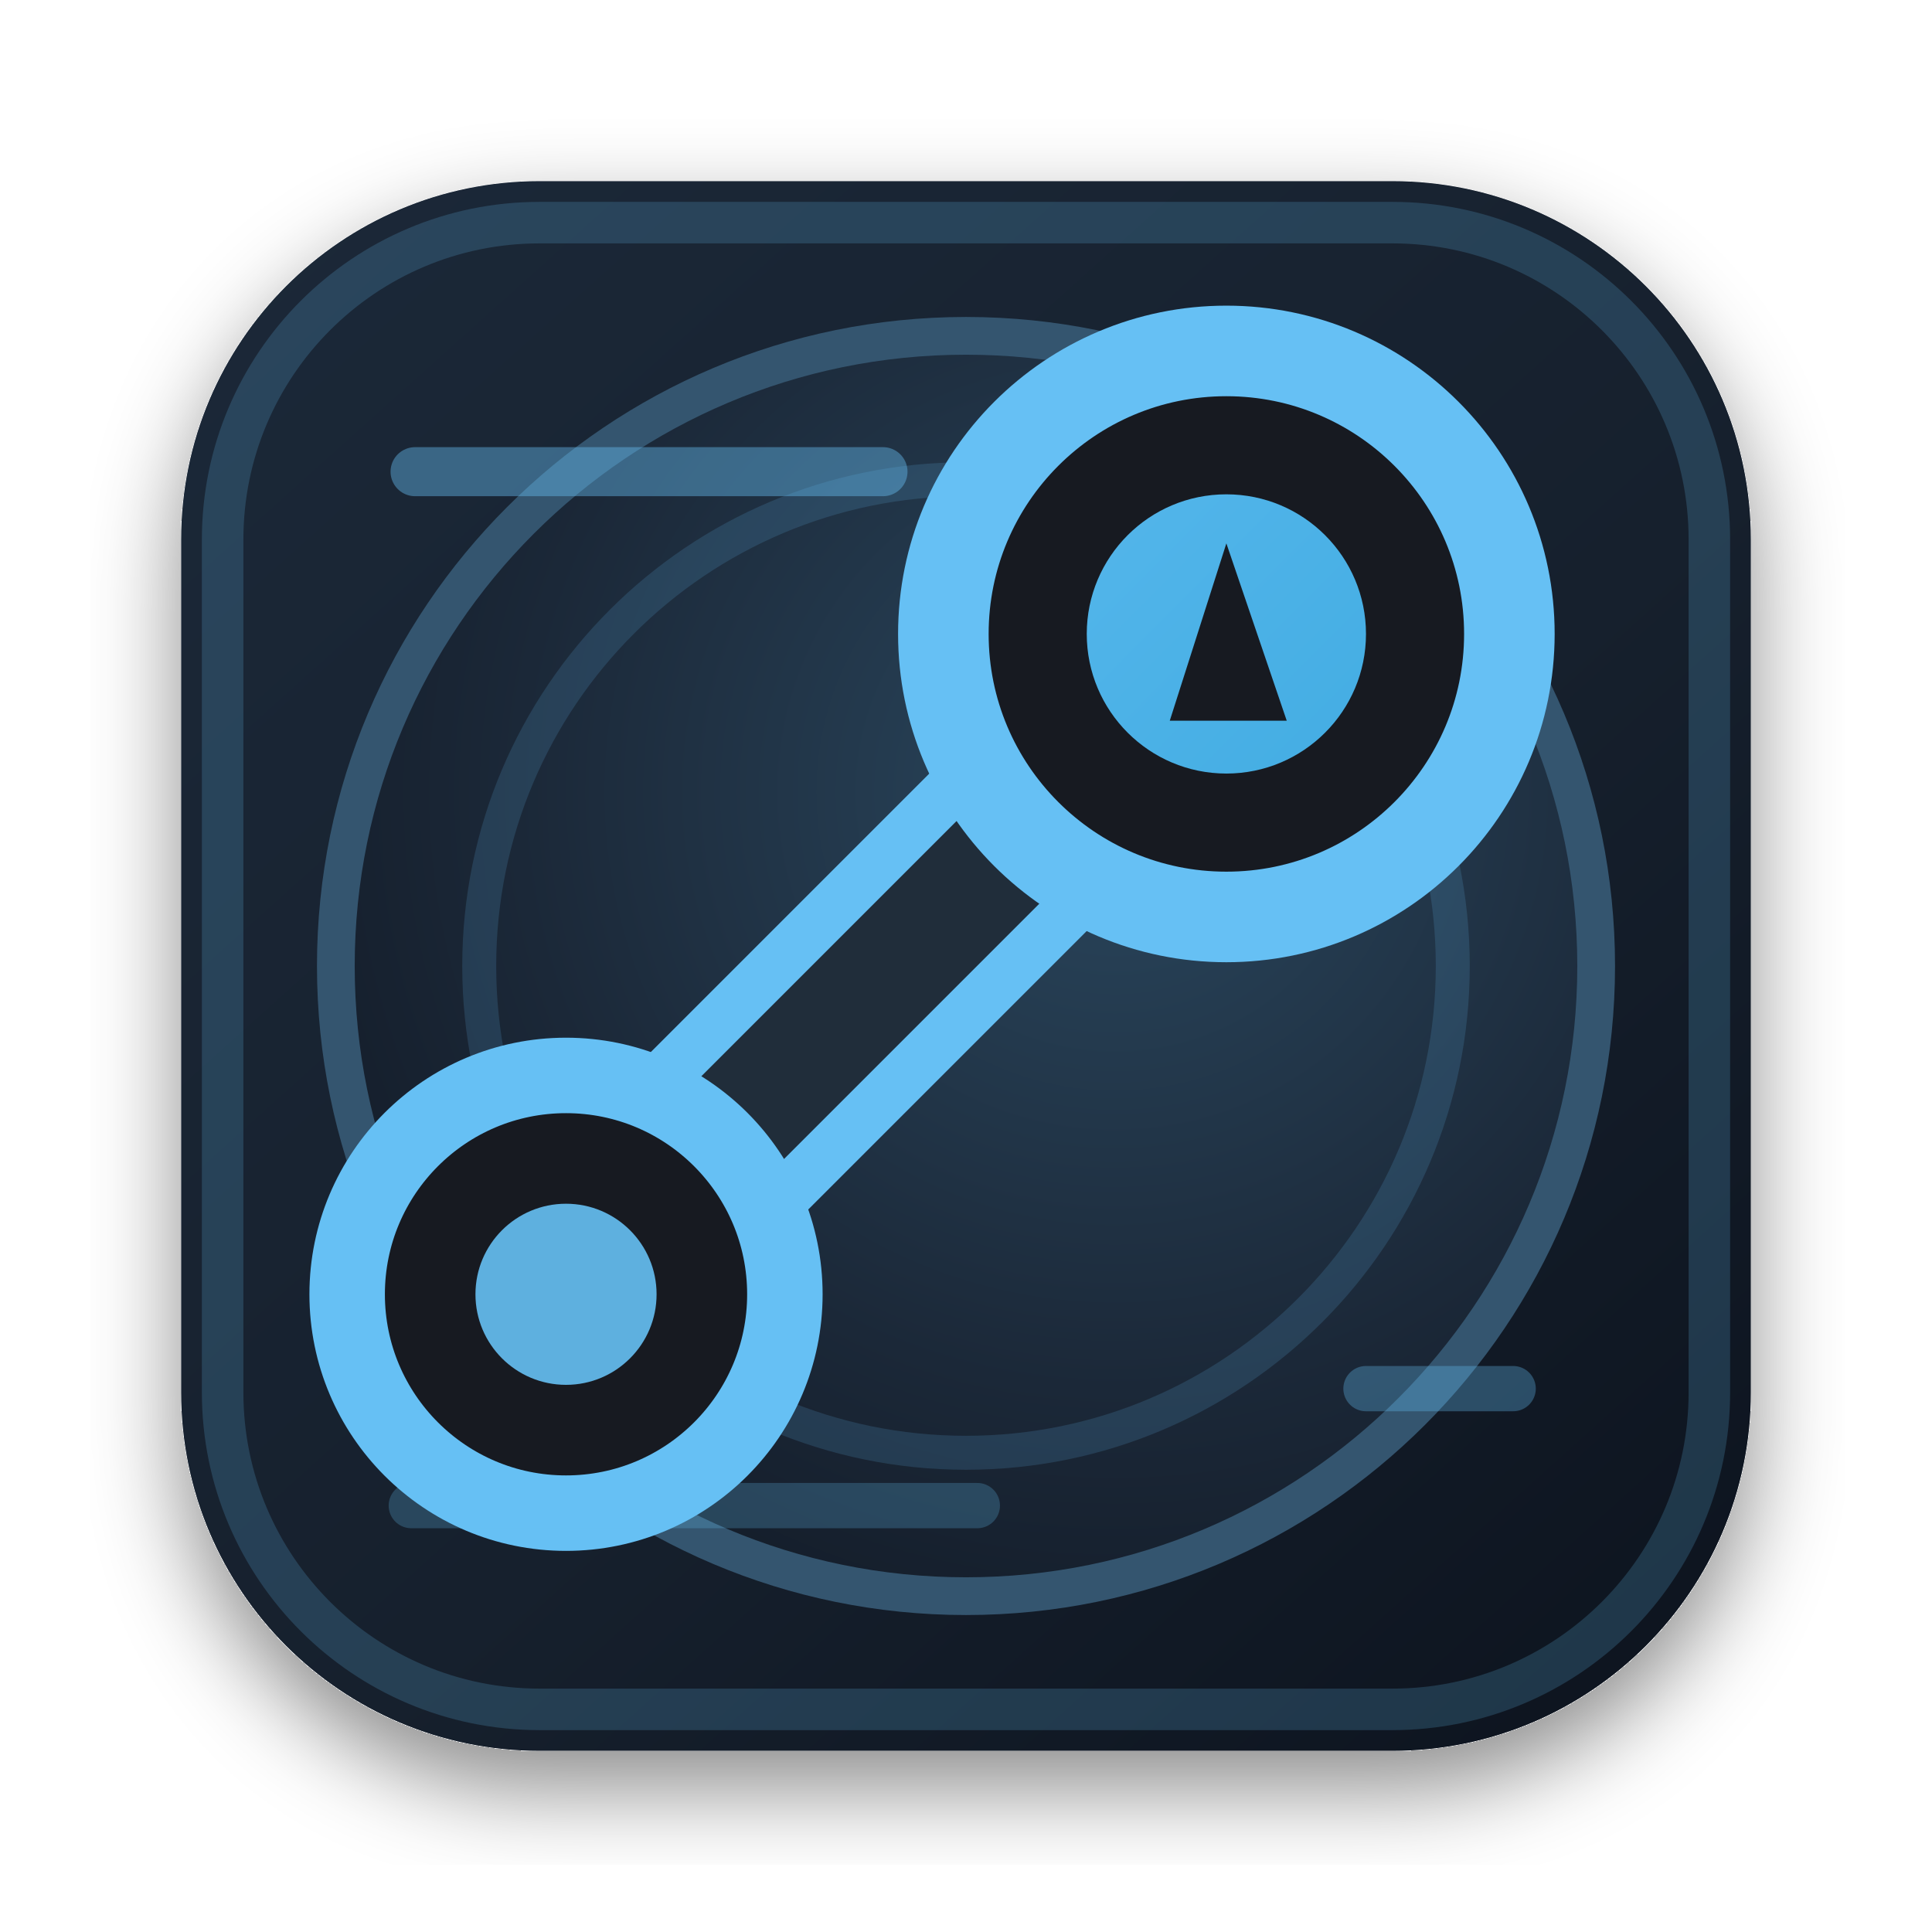
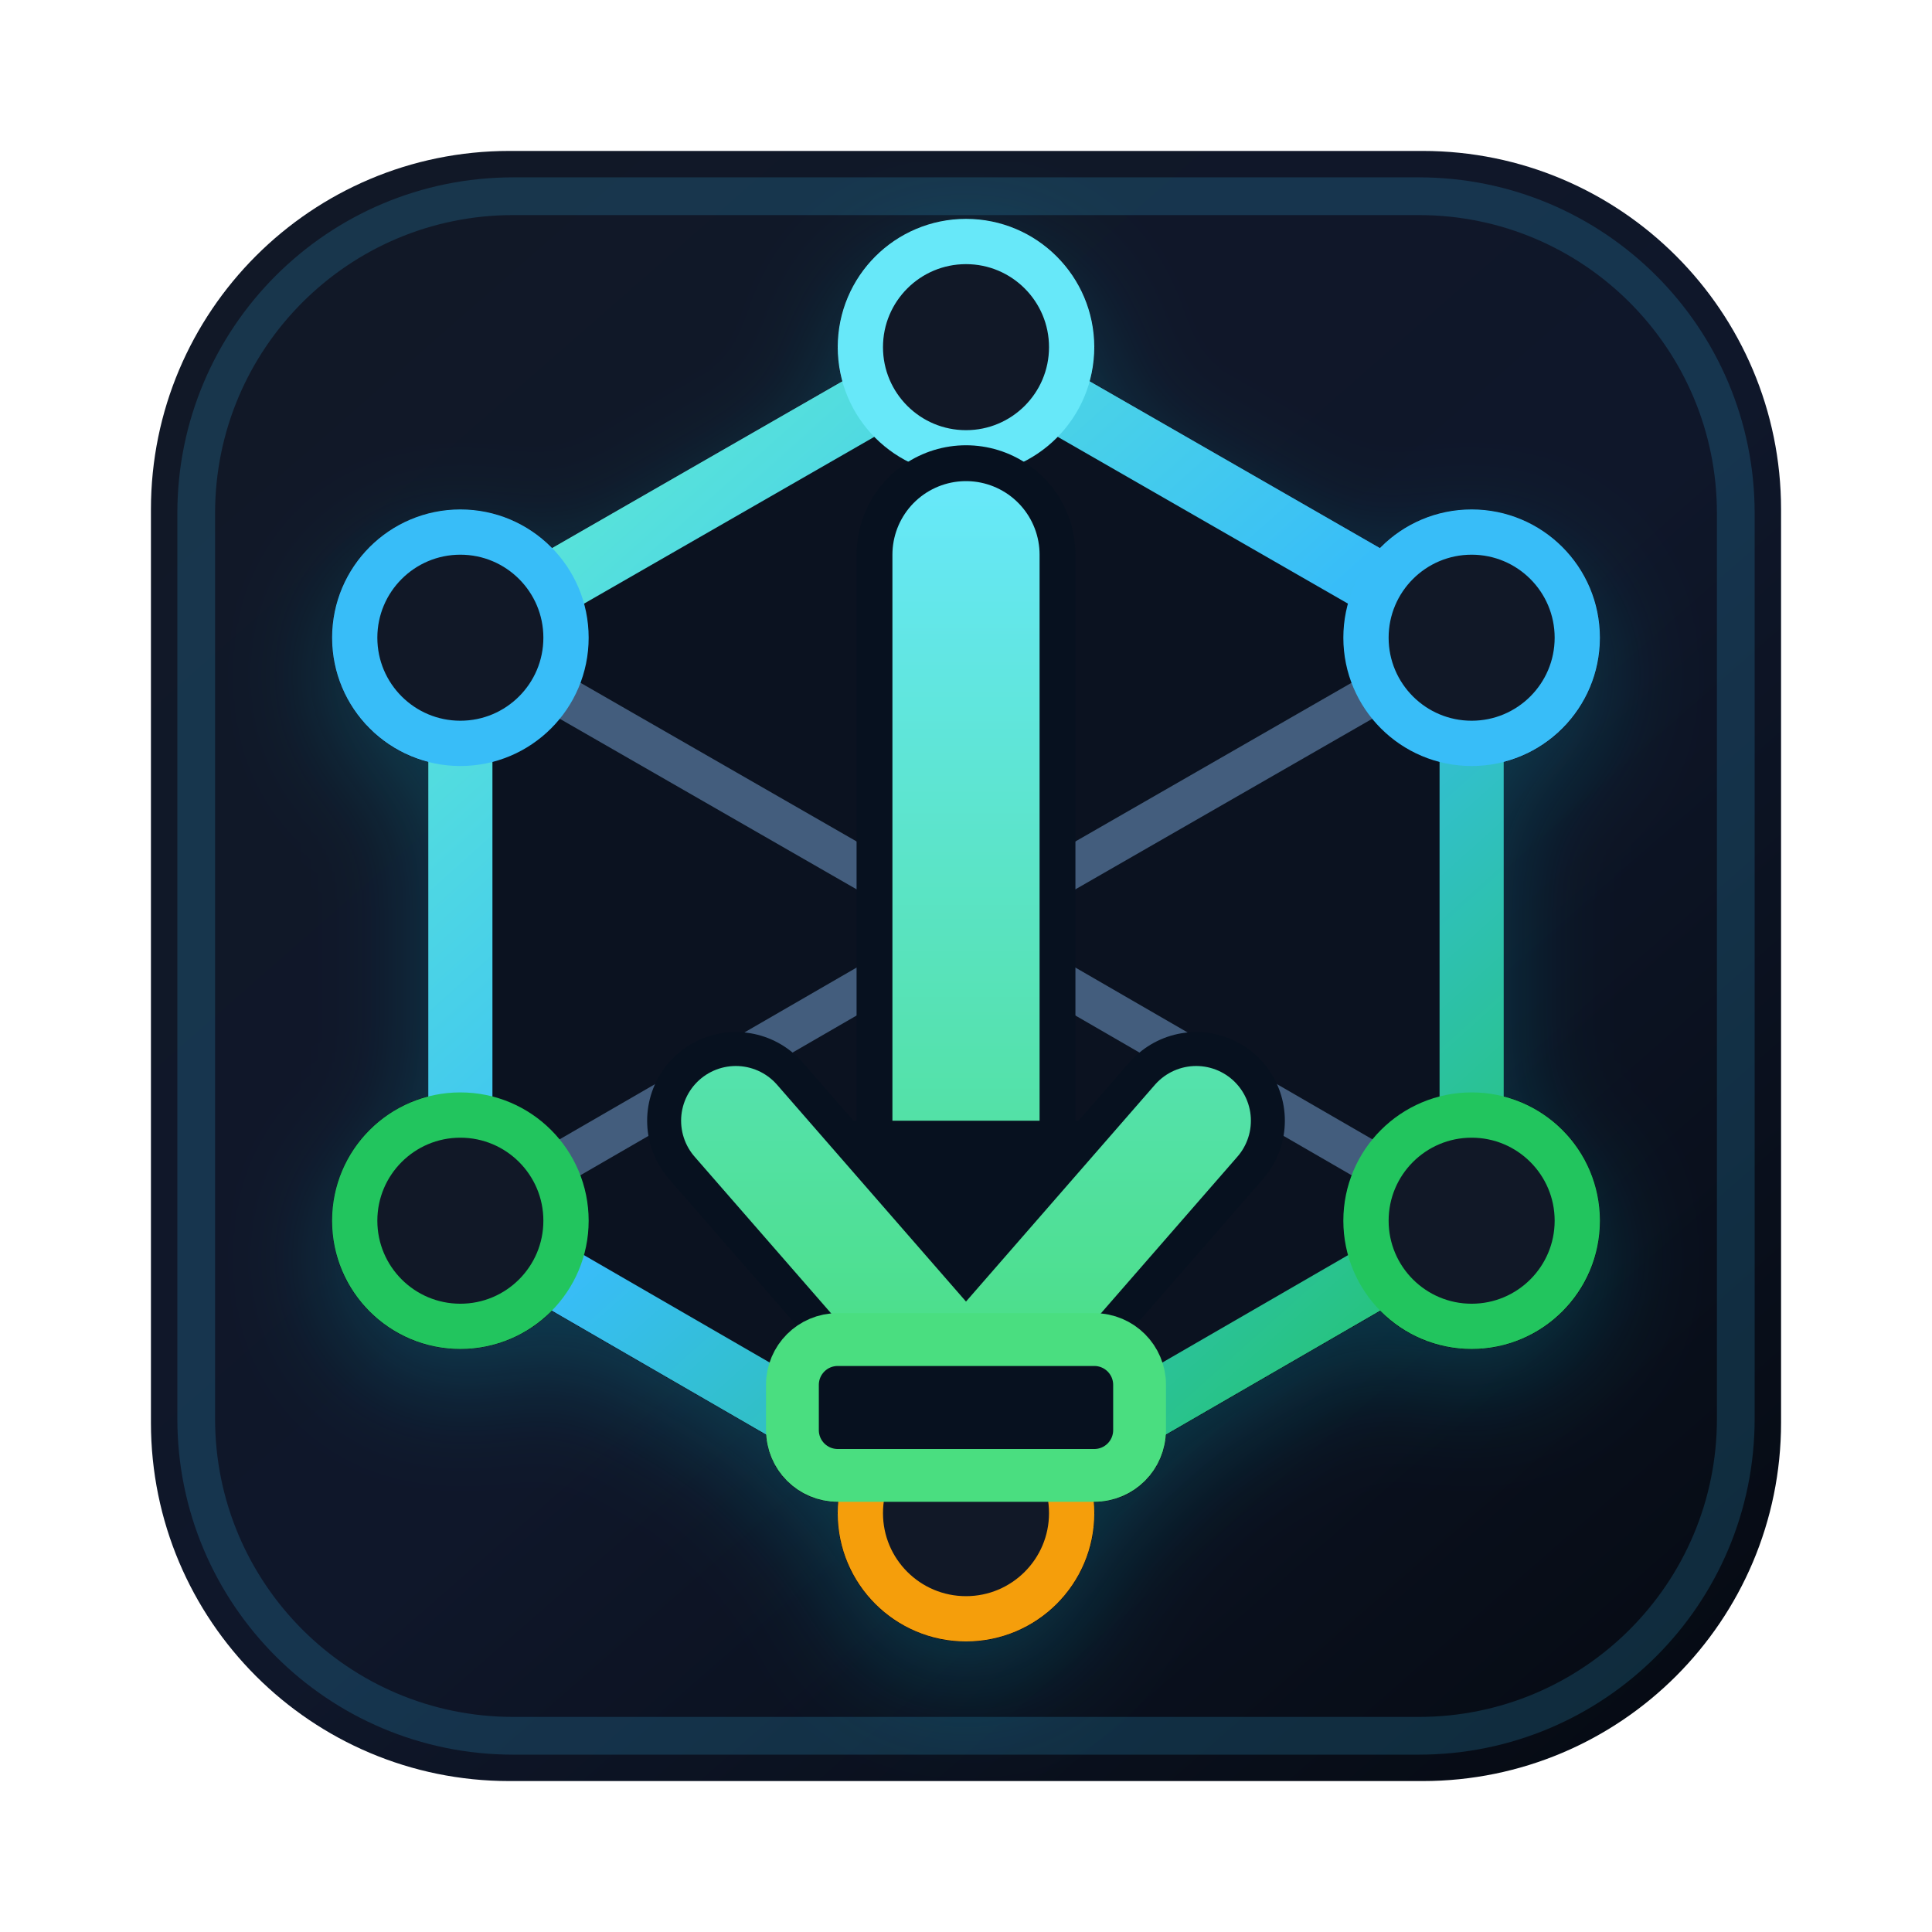
<svg xmlns="http://www.w3.org/2000/svg" width="1024" height="1024" viewBox="0 0 1024 1024" fill="none">
  <defs>
-     <linearGradient id="base" x1="150" y1="106" x2="872" y2="910" gradientUnits="userSpaceOnUse">
-       <stop offset="0" stop-color="#1b2838" />
-       <stop offset="0.58" stop-color="#16202d" />
-       <stop offset="1" stop-color="#0d141f" />
+     <linearGradient id="bg" x1="162" y1="112" x2="868" y2="918" gradientUnits="userSpaceOnUse">
+       <stop offset="0" stop-color="#111827" />
+       <stop offset="0.54" stop-color="#0f172a" />
+       <stop offset="1" stop-color="#060b14" />
    </linearGradient>
-     <radialGradient id="plate" cx="0" cy="0" r="1" gradientUnits="userSpaceOnUse" gradientTransform="translate(592 420) rotate(128) scale(548)">
-       <stop offset="0" stop-color="#2a475e" />
-       <stop offset="0.58" stop-color="#1b2838" />
-       <stop offset="1" stop-color="#101722" />
-     </radialGradient>
-     <linearGradient id="cyan" x1="252" y1="252" x2="794" y2="790" gradientUnits="userSpaceOnUse">
-       <stop offset="0" stop-color="#66c0f4" />
-       <stop offset="1" stop-color="#2a9fd6" />
+     <linearGradient id="cyan" x1="264" y1="232" x2="760" y2="786" gradientUnits="userSpaceOnUse">
+       <stop stop-color="#5eead4" />
+       <stop offset="0.48" stop-color="#38bdf8" />
+       <stop offset="1" stop-color="#22c55e" />
    </linearGradient>
-     <filter id="shadow" x="48" y="58" width="930" height="930" filterUnits="userSpaceOnUse" color-interpolation-filters="sRGB">
+     <linearGradient id="arrow" x1="512" y1="260" x2="512" y2="748" gradientUnits="userSpaceOnUse">
+       <stop stop-color="#67e8f9" />
+       <stop offset="1" stop-color="#4ade80" />
+     </linearGradient>
+     <filter id="glow" x="104" y="86" width="816" height="858" filterUnits="userSpaceOnUse" color-interpolation-filters="sRGB">
      <feFlood flood-opacity="0" result="BackgroundImageFix" />
      <feColorMatrix in="SourceAlpha" type="matrix" values="0 0 0 0 0 0 0 0 0 0 0 0 0 0 0 0 0 0 127 0" result="hardAlpha" />
      <feOffset dy="20" />
-       <feGaussianBlur stdDeviation="24" />
+       <feGaussianBlur stdDeviation="28" />
      <feComposite in2="hardAlpha" operator="out" />
-       <feColorMatrix type="matrix" values="0 0 0 0 0 0 0 0 0 0 0 0 0 0 0 0 0 0 0.45 0" />
+       <feColorMatrix type="matrix" values="0 0 0 0 0.02 0 0 0 0 0.75 0 0 0 0 0.85 0 0 0 0.22 0" />
      <feBlend mode="normal" in2="BackgroundImageFix" result="drop" />
      <feBlend mode="normal" in="SourceGraphic" in2="drop" result="shape" />
    </filter>
  </defs>
-   <g filter="url(#shadow)">
-     <rect x="96" y="96" width="832" height="832" rx="190" fill="url(#base)" />
-     <rect x="118" y="118" width="788" height="788" rx="168" stroke="#66c0f4" stroke-opacity="0.2" stroke-width="22" />
-     <circle cx="512" cy="512" r="334" fill="url(#plate)" stroke="#34556f" stroke-width="20" />
-     <circle cx="512" cy="512" r="258" stroke="#66c0f4" stroke-opacity="0.16" stroke-width="18" />
-     <path d="M354 632L588 398" stroke="#66c0f4" stroke-width="118" stroke-linecap="round" />
-     <path d="M354 632L588 398" stroke="#171a21" stroke-opacity="0.88" stroke-width="62" stroke-linecap="round" />
-     <circle cx="650" cy="336" r="150" fill="#171a21" stroke="#66c0f4" stroke-width="48" />
-     <circle cx="650" cy="336" r="74" fill="url(#cyan)" />
-     <path d="M620 382L650 288L682 382H620Z" fill="#171a21" />
-     <circle cx="300" cy="686" r="116" fill="#171a21" stroke="#66c0f4" stroke-width="40" />
-     <circle cx="300" cy="686" r="48" fill="#66c0f4" fill-opacity="0.9" />
-     <path d="M220 250H468" stroke="#66c0f4" stroke-opacity="0.42" stroke-width="26" stroke-linecap="round" />
-     <path d="M218 798H518" stroke="#66c0f4" stroke-opacity="0.24" stroke-width="24" stroke-linecap="round" />
-     <path d="M724 736H802" stroke="#66c0f4" stroke-opacity="0.32" stroke-width="24" stroke-linecap="round" />
+   <rect x="80" y="80" width="864" height="864" rx="190" fill="url(#bg)" />
+   <rect x="104" y="104" width="816" height="816" rx="168" stroke="#38bdf8" stroke-opacity="0.18" stroke-width="20" />
+   <g filter="url(#glow)">
+     <path d="M512 184 780 338v309L512 802 244 647V338L512 184Z" fill="#0b1220" stroke="url(#cyan)" stroke-width="34" stroke-linejoin="round" />
+     <path d="M512 184v186M244 338l268 154 268-154M244 647l268-155 268 155" stroke="#93c5fd" stroke-opacity="0.42" stroke-width="22" stroke-linecap="round" stroke-linejoin="round" />
+     <circle cx="512" cy="184" r="56" fill="#111827" stroke="#67e8f9" stroke-width="24" />
+     <circle cx="780" cy="338" r="56" fill="#111827" stroke="#38bdf8" stroke-width="24" />
+     <circle cx="780" cy="647" r="56" fill="#111827" stroke="#22c55e" stroke-width="24" />
+     <circle cx="512" cy="802" r="56" fill="#111827" stroke="#f59e0b" stroke-width="24" />
+     <circle cx="244" cy="647" r="56" fill="#111827" stroke="#22c55e" stroke-width="24" />
+     <circle cx="244" cy="338" r="56" fill="#111827" stroke="#38bdf8" stroke-width="24" />
+     <path d="M512 294v318" stroke="#07111f" stroke-width="116" stroke-linecap="round" />
+     <path d="M512 294v318" stroke="url(#arrow)" stroke-width="78" stroke-linecap="round" />
+     <path d="M390 594 512 734l122-140" fill="#07111f" stroke="#07111f" stroke-width="94" stroke-linecap="round" stroke-linejoin="round" />
+     <path d="M390 594 512 734l122-140" stroke="url(#arrow)" stroke-width="58" stroke-linecap="round" stroke-linejoin="round" />
+     <rect x="420" y="710" width="184" height="72" rx="24" fill="#07111f" stroke="#4ade80" stroke-width="28" />
  </g>
</svg>
